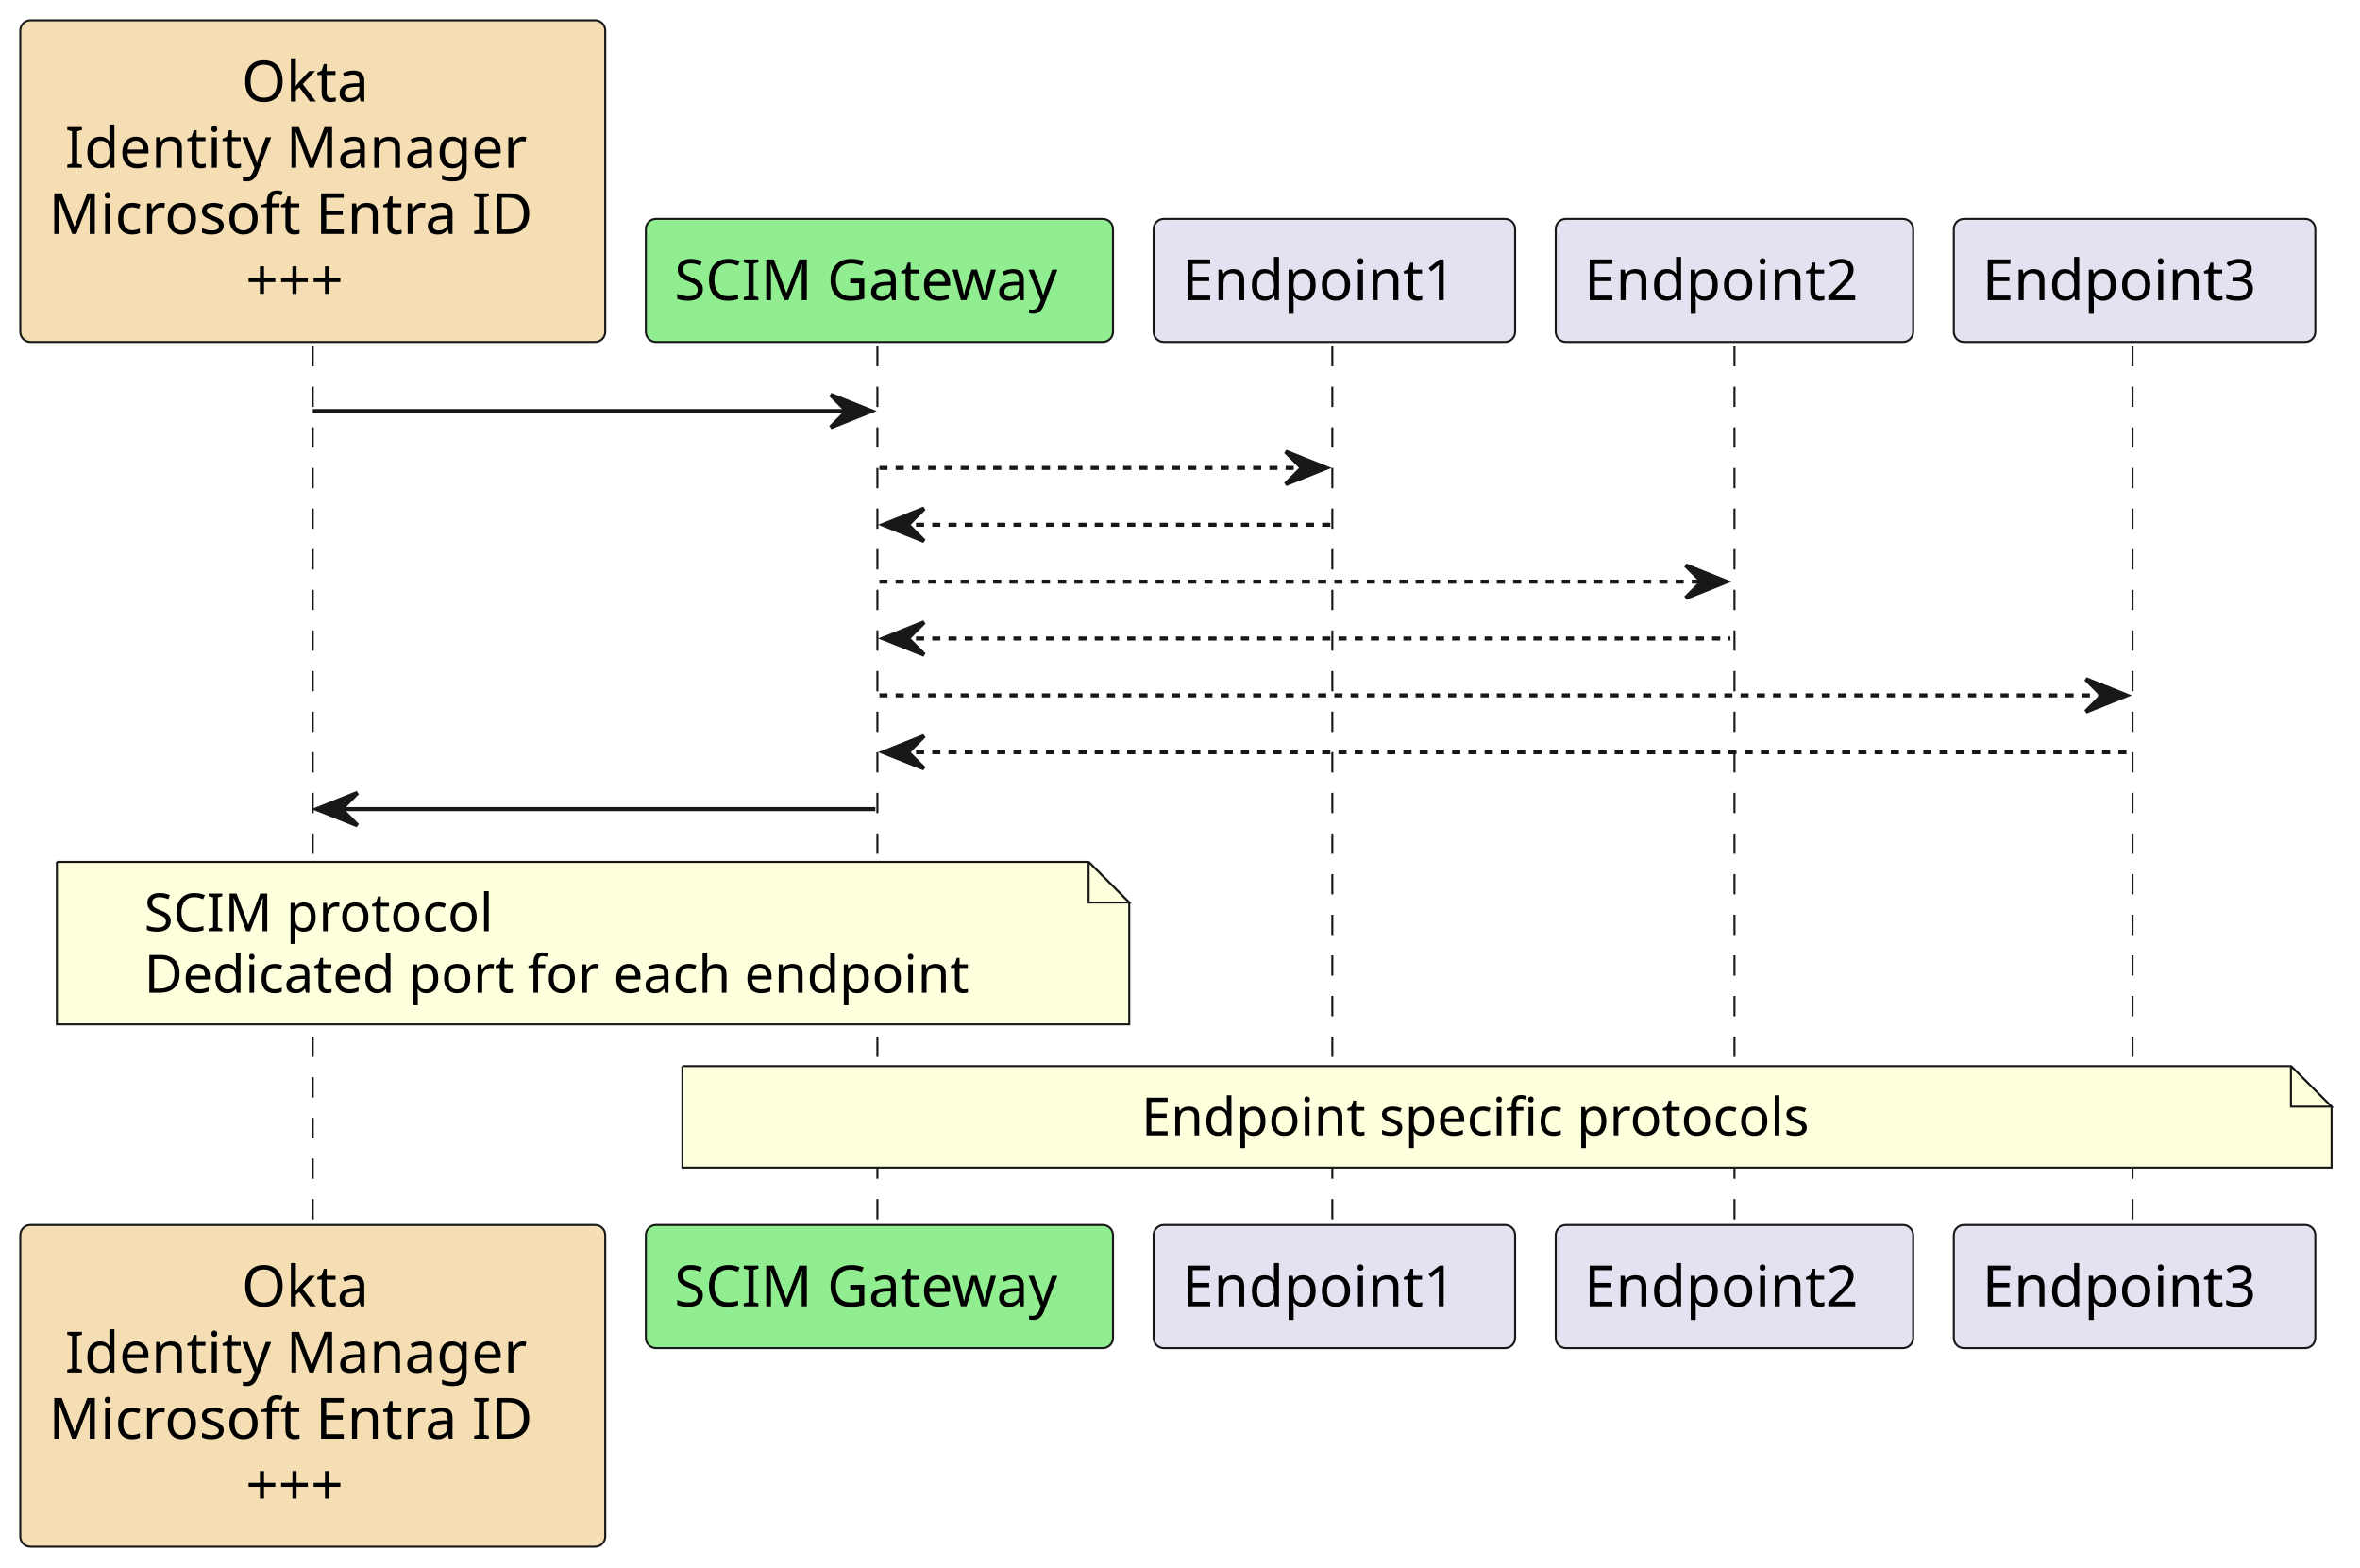
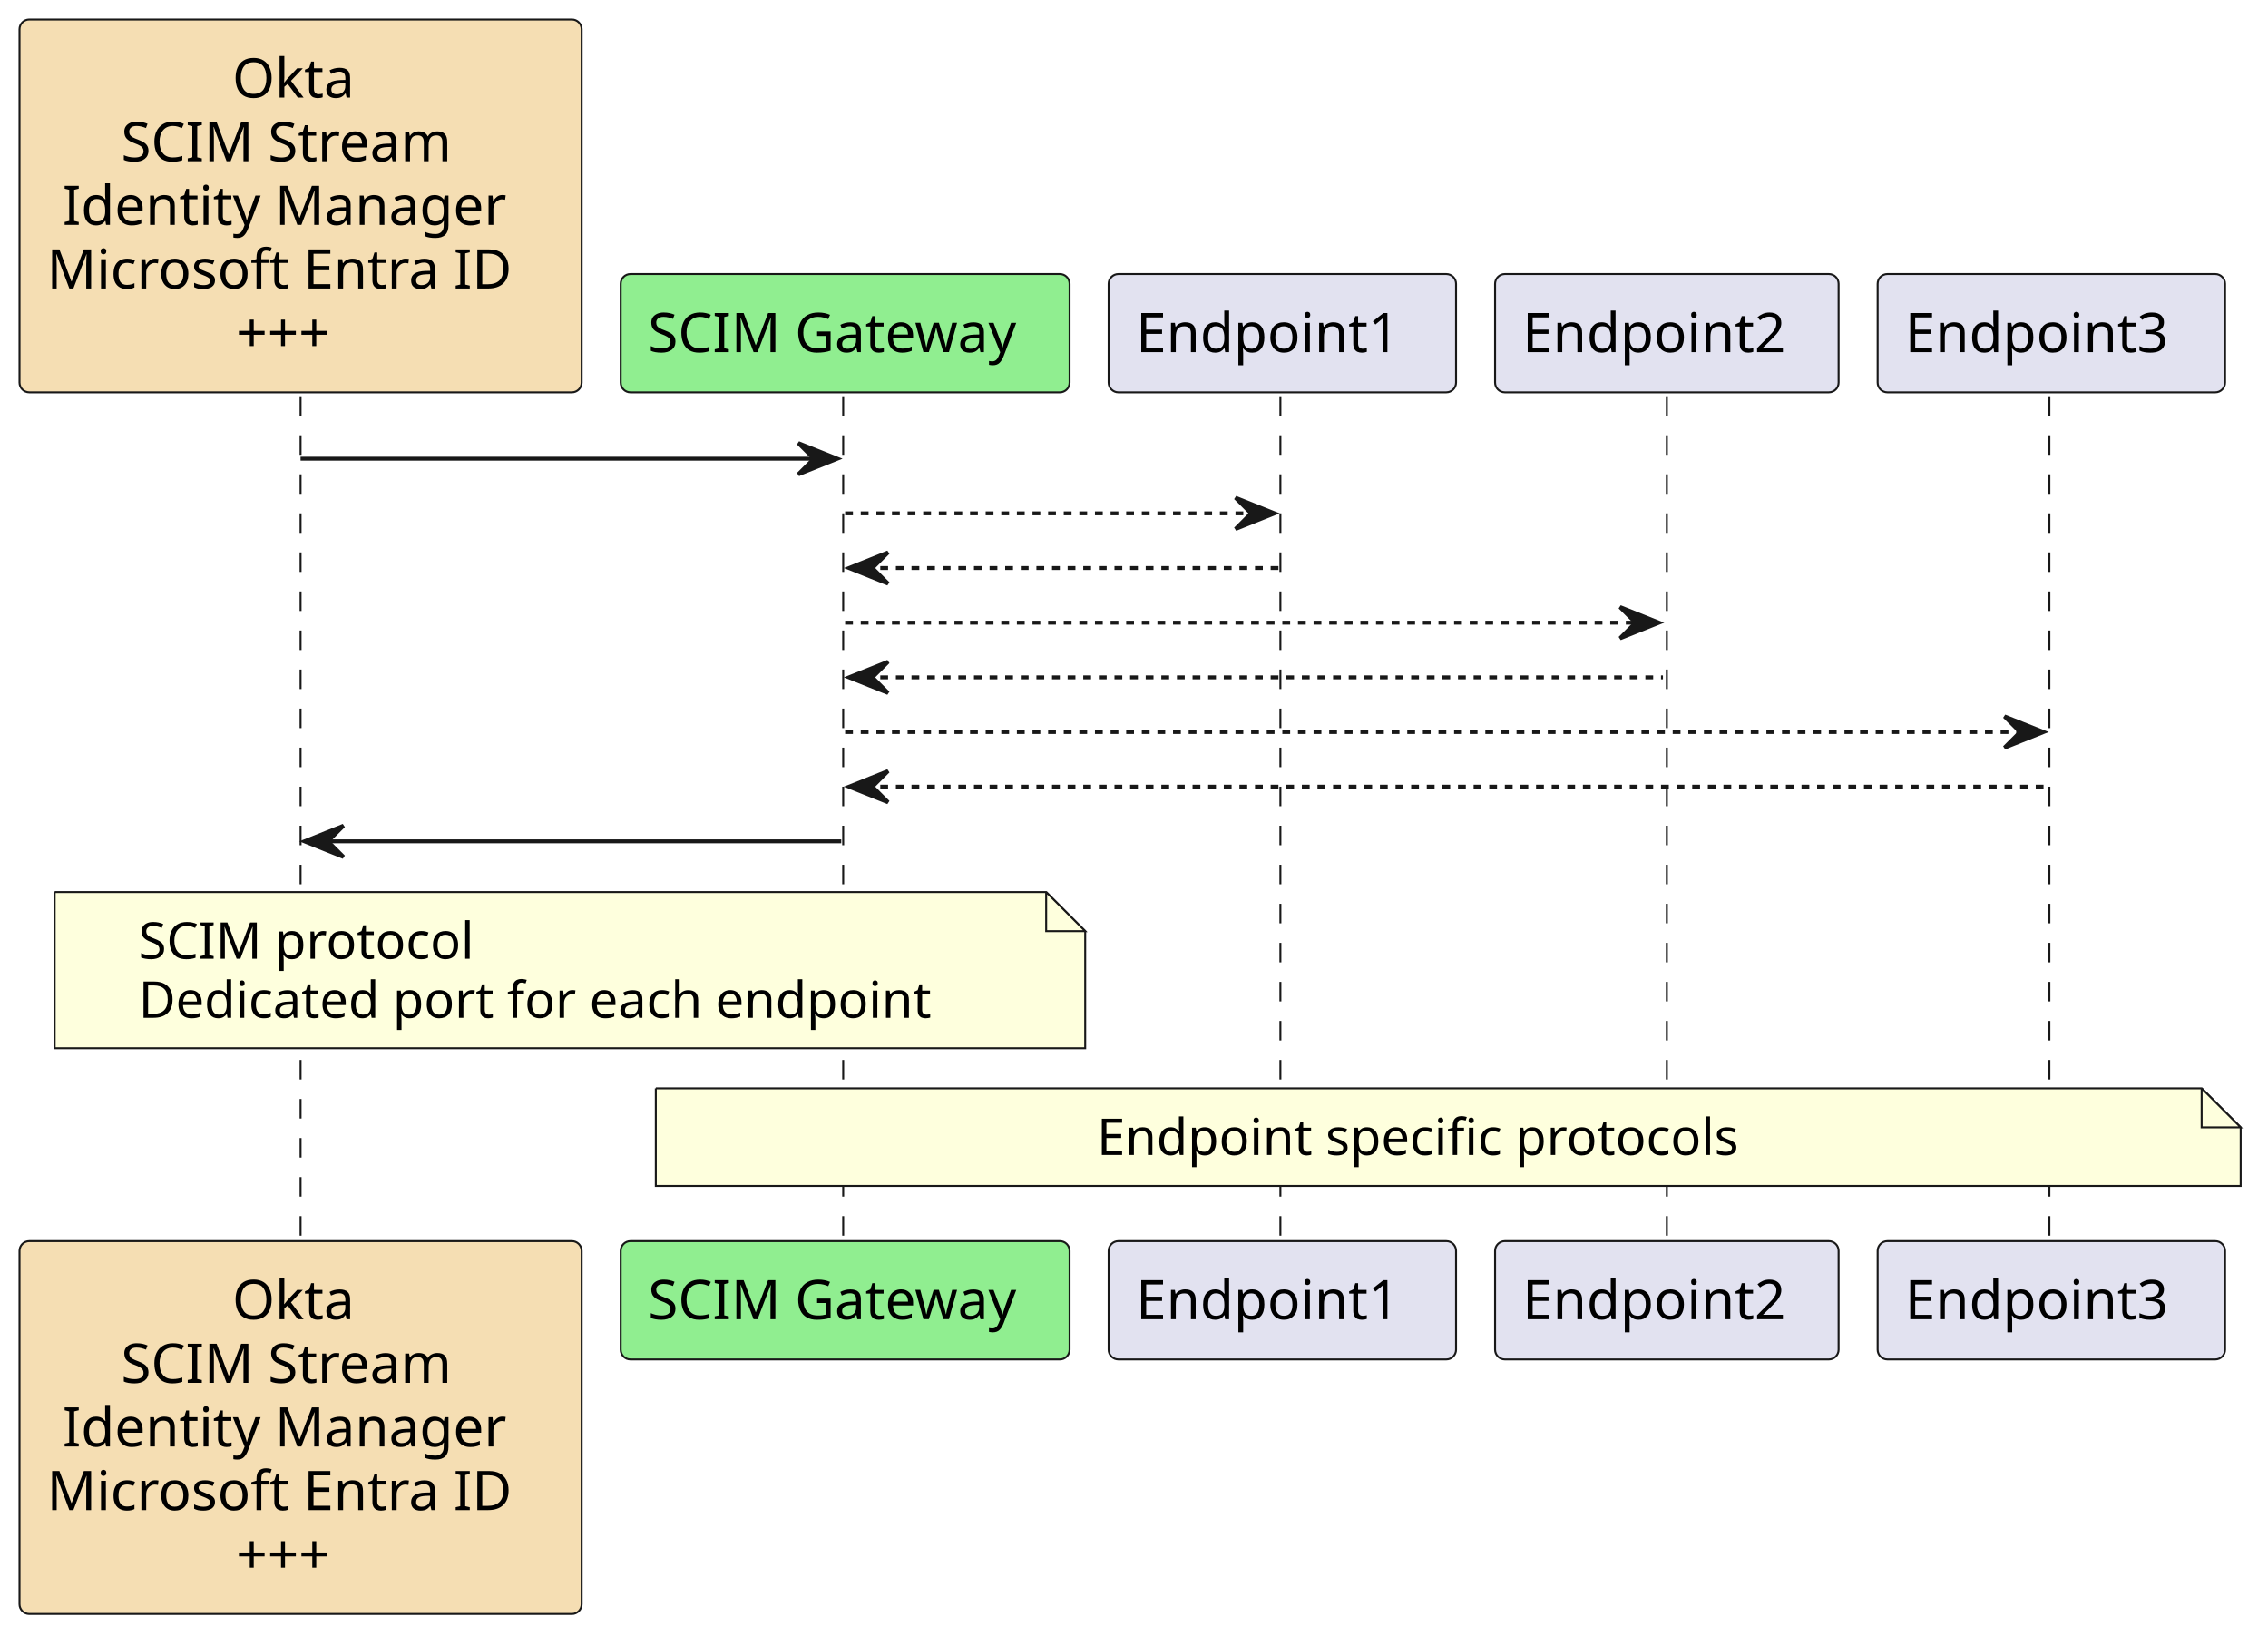
- <svg xmlns="http://www.w3.org/2000/svg" contentStyleType="text/css" height="386px" preserveAspectRatio="none" style="width:581px;height:386px;background:#FFFFFF;" version="1.1" viewBox="0 0 581 386" width="581px" zoomAndPan="magnify">
+ <svg xmlns="http://www.w3.org/2000/svg" contentStyleType="text/css" height="419px" preserveAspectRatio="none" style="width:581px;height:419px;background:#FFFFFF;" version="1.1" viewBox="0 0 581 419" width="581px" zoomAndPan="magnify">
  <defs />
  <g>
-     <line style="stroke:#181818;stroke-width:0.5;stroke-dasharray:5.0,5.0;" x1="77" x2="77" y1="85.188" y2="302.586" />
-     <line style="stroke:#181818;stroke-width:0.5;stroke-dasharray:5.0,5.0;" x1="216" x2="216" y1="85.188" y2="302.586" />
-     <line style="stroke:#181818;stroke-width:0.5;stroke-dasharray:5.0,5.0;" x1="328" x2="328" y1="85.188" y2="302.586" />
-     <line style="stroke:#181818;stroke-width:0.5;stroke-dasharray:5.0,5.0;" x1="427" x2="427" y1="85.188" y2="302.586" />
-     <line style="stroke:#181818;stroke-width:0.5;stroke-dasharray:5.0,5.0;" x1="525" x2="525" y1="85.188" y2="302.586" />
-     <rect fill="#F5DEB3" height="79.188" rx="2.5" ry="2.5" style="stroke:#181818;stroke-width:0.5;" width="144" x="5" y="5" />
+     <line style="stroke:#181818;stroke-width:0.5;stroke-dasharray:5.0,5.0;" x1="77" x2="77" y1="101.484" y2="318.883" />
+     <line style="stroke:#181818;stroke-width:0.5;stroke-dasharray:5.0,5.0;" x1="216" x2="216" y1="101.484" y2="318.883" />
+     <line style="stroke:#181818;stroke-width:0.5;stroke-dasharray:5.0,5.0;" x1="328" x2="328" y1="101.484" y2="318.883" />
+     <line style="stroke:#181818;stroke-width:0.5;stroke-dasharray:5.0,5.0;" x1="427" x2="427" y1="101.484" y2="318.883" />
+     <line style="stroke:#181818;stroke-width:0.5;stroke-dasharray:5.0,5.0;" x1="525" x2="525" y1="101.484" y2="318.883" />
+     <rect fill="#F5DEB3" height="95.484" rx="2.5" ry="2.5" style="stroke:#181818;stroke-width:0.5;" width="144" x="5" y="5" />
    <text fill="#000000" font-family="sans-serif" font-size="14" lengthAdjust="spacing" textLength="35" x="59.5" y="24.995">Okta</text>
-     <text fill="#000000" font-family="sans-serif" font-size="14" lengthAdjust="spacing" textLength="122" x="16" y="41.292">Identity Manager</text>
-     <text fill="#000000" font-family="sans-serif" font-size="14" lengthAdjust="spacing" textLength="130" x="12" y="57.589">Microsoft Entra ID</text>
-     <text fill="#000000" font-family="sans-serif" font-size="14" lengthAdjust="spacing" textLength="33" x="60.5" y="73.886">+++</text>
-     <rect fill="#F5DEB3" height="79.188" rx="2.5" ry="2.5" style="stroke:#181818;stroke-width:0.5;" width="144" x="5" y="301.586" />
-     <text fill="#000000" font-family="sans-serif" font-size="14" lengthAdjust="spacing" textLength="35" x="59.5" y="321.581">Okta</text>
-     <text fill="#000000" font-family="sans-serif" font-size="14" lengthAdjust="spacing" textLength="122" x="16" y="337.878">Identity Manager</text>
-     <text fill="#000000" font-family="sans-serif" font-size="14" lengthAdjust="spacing" textLength="130" x="12" y="354.175">Microsoft Entra ID</text>
-     <text fill="#000000" font-family="sans-serif" font-size="14" lengthAdjust="spacing" textLength="33" x="60.5" y="370.472">+++</text>
-     <rect fill="#90EE90" height="30.297" rx="2.5" ry="2.5" style="stroke:#181818;stroke-width:0.5;" width="115" x="159" y="53.891" />
-     <text fill="#000000" font-family="sans-serif" font-size="14" lengthAdjust="spacing" textLength="101" x="166" y="73.886">SCIM Gateway</text>
-     <rect fill="#90EE90" height="30.297" rx="2.5" ry="2.5" style="stroke:#181818;stroke-width:0.5;" width="115" x="159" y="301.586" />
-     <text fill="#000000" font-family="sans-serif" font-size="14" lengthAdjust="spacing" textLength="101" x="166" y="321.581">SCIM Gateway</text>
-     <rect fill="#E2E2F0" height="30.297" rx="2.5" ry="2.5" style="stroke:#181818;stroke-width:0.5;" width="89" x="284" y="53.891" />
-     <text fill="#000000" font-family="sans-serif" font-size="14" lengthAdjust="spacing" textLength="75" x="291" y="73.886">Endpoint1</text>
-     <rect fill="#E2E2F0" height="30.297" rx="2.5" ry="2.5" style="stroke:#181818;stroke-width:0.5;" width="89" x="284" y="301.586" />
-     <text fill="#000000" font-family="sans-serif" font-size="14" lengthAdjust="spacing" textLength="75" x="291" y="321.581">Endpoint1</text>
-     <rect fill="#E2E2F0" height="30.297" rx="2.5" ry="2.5" style="stroke:#181818;stroke-width:0.5;" width="88" x="383" y="53.891" />
-     <text fill="#000000" font-family="sans-serif" font-size="14" lengthAdjust="spacing" textLength="74" x="390" y="73.886">Endpoint2</text>
-     <rect fill="#E2E2F0" height="30.297" rx="2.5" ry="2.5" style="stroke:#181818;stroke-width:0.5;" width="88" x="383" y="301.586" />
-     <text fill="#000000" font-family="sans-serif" font-size="14" lengthAdjust="spacing" textLength="74" x="390" y="321.581">Endpoint2</text>
-     <rect fill="#E2E2F0" height="30.297" rx="2.5" ry="2.5" style="stroke:#181818;stroke-width:0.5;" width="89" x="481" y="53.891" />
-     <text fill="#000000" font-family="sans-serif" font-size="14" lengthAdjust="spacing" textLength="75" x="488" y="73.886">Endpoint3</text>
-     <rect fill="#E2E2F0" height="30.297" rx="2.5" ry="2.5" style="stroke:#181818;stroke-width:0.5;" width="89" x="481" y="301.586" />
-     <text fill="#000000" font-family="sans-serif" font-size="14" lengthAdjust="spacing" textLength="75" x="488" y="321.581">Endpoint3</text>
-     <polygon fill="#181818" points="204.5,97.188,214.5,101.188,204.5,105.188,208.5,101.188" style="stroke:#181818;stroke-width:1.0;" />
-     <line style="stroke:#181818;stroke-width:1.0;" x1="77" x2="210.5" y1="101.188" y2="101.188" />
-     <polygon fill="#181818" points="316.5,111.188,326.5,115.188,316.5,119.188,320.5,115.188" style="stroke:#181818;stroke-width:1.0;" />
-     <line style="stroke:#181818;stroke-width:1.0;stroke-dasharray:2.0,2.0;" x1="216.5" x2="322.5" y1="115.188" y2="115.188" />
-     <polygon fill="#181818" points="227.5,125.188,217.5,129.188,227.5,133.188,223.5,129.188" style="stroke:#181818;stroke-width:1.0;" />
-     <line style="stroke:#181818;stroke-width:1.0;stroke-dasharray:2.0,2.0;" x1="221.5" x2="327.5" y1="129.188" y2="129.188" />
-     <polygon fill="#181818" points="415,139.188,425,143.188,415,147.188,419,143.188" style="stroke:#181818;stroke-width:1.0;" />
-     <line style="stroke:#181818;stroke-width:1.0;stroke-dasharray:2.0,2.0;" x1="216.5" x2="421" y1="143.188" y2="143.188" />
-     <polygon fill="#181818" points="227.5,153.188,217.5,157.188,227.5,161.188,223.5,157.188" style="stroke:#181818;stroke-width:1.0;" />
-     <line style="stroke:#181818;stroke-width:1.0;stroke-dasharray:2.0,2.0;" x1="221.5" x2="426" y1="157.188" y2="157.188" />
-     <polygon fill="#181818" points="513.5,167.188,523.5,171.188,513.5,175.188,517.5,171.188" style="stroke:#181818;stroke-width:1.0;" />
-     <line style="stroke:#181818;stroke-width:1.0;stroke-dasharray:2.0,2.0;" x1="216.5" x2="519.5" y1="171.188" y2="171.188" />
-     <polygon fill="#181818" points="227.5,181.188,217.5,185.188,227.5,189.188,223.5,185.188" style="stroke:#181818;stroke-width:1.0;" />
-     <line style="stroke:#181818;stroke-width:1.0;stroke-dasharray:2.0,2.0;" x1="221.5" x2="524.5" y1="185.188" y2="185.188" />
-     <polygon fill="#181818" points="88,195.188,78,199.188,88,203.188,84,199.188" style="stroke:#181818;stroke-width:1.0;" />
-     <line style="stroke:#181818;stroke-width:1.0;" x1="82" x2="215.5" y1="199.188" y2="199.188" />
-     <path d="M14,212.188 L14,252.188 L278,252.188 L278,222.188 L268,212.188 L14,212.188 " fill="#FEFFDD" style="stroke:#181818;stroke-width:0.5;" />
-     <path d="M268,212.188 L268,222.188 L278,222.188 L268,212.188 " fill="#FEFFDD" style="stroke:#181818;stroke-width:0.5;" />
-     <text fill="#000000" font-family="sans-serif" font-size="13" lengthAdjust="spacing" textLength="86" x="35.5" y="229.254">SCIM protocol</text>
-     <text fill="#000000" font-family="sans-serif" font-size="13" lengthAdjust="spacing" textLength="212" x="35.5" y="244.387">Dedicated port for each endpoint</text>
-     <path d="M168,262.453 L168,287.453 L574,287.453 L574,272.453 L564,262.453 L168,262.453 " fill="#FEFFDD" style="stroke:#181818;stroke-width:0.5;" />
-     <path d="M564,262.453 L564,272.453 L574,272.453 L564,262.453 " fill="#FEFFDD" style="stroke:#181818;stroke-width:0.5;" />
-     <text fill="#000000" font-family="sans-serif" font-size="13" lengthAdjust="spacing" textLength="171" x="281" y="279.52">Endpoint specific protocols</text>
+     <text fill="#000000" font-family="sans-serif" font-size="14" lengthAdjust="spacing" textLength="92" x="31" y="41.292">SCIM Stream</text>
+     <text fill="#000000" font-family="sans-serif" font-size="14" lengthAdjust="spacing" textLength="122" x="16" y="57.589">Identity Manager</text>
+     <text fill="#000000" font-family="sans-serif" font-size="14" lengthAdjust="spacing" textLength="130" x="12" y="73.886">Microsoft Entra ID</text>
+     <text fill="#000000" font-family="sans-serif" font-size="14" lengthAdjust="spacing" textLength="33" x="60.5" y="90.183">+++</text>
+     <rect fill="#F5DEB3" height="95.484" rx="2.5" ry="2.5" style="stroke:#181818;stroke-width:0.5;" width="144" x="5" y="317.883" />
+     <text fill="#000000" font-family="sans-serif" font-size="14" lengthAdjust="spacing" textLength="35" x="59.5" y="337.878">Okta</text>
+     <text fill="#000000" font-family="sans-serif" font-size="14" lengthAdjust="spacing" textLength="92" x="31" y="354.175">SCIM Stream</text>
+     <text fill="#000000" font-family="sans-serif" font-size="14" lengthAdjust="spacing" textLength="122" x="16" y="370.472">Identity Manager</text>
+     <text fill="#000000" font-family="sans-serif" font-size="14" lengthAdjust="spacing" textLength="130" x="12" y="386.769">Microsoft Entra ID</text>
+     <text fill="#000000" font-family="sans-serif" font-size="14" lengthAdjust="spacing" textLength="33" x="60.5" y="403.065">+++</text>
+     <rect fill="#90EE90" height="30.297" rx="2.5" ry="2.5" style="stroke:#181818;stroke-width:0.5;" width="115" x="159" y="70.188" />
+     <text fill="#000000" font-family="sans-serif" font-size="14" lengthAdjust="spacing" textLength="101" x="166" y="90.183">SCIM Gateway</text>
+     <rect fill="#90EE90" height="30.297" rx="2.5" ry="2.5" style="stroke:#181818;stroke-width:0.5;" width="115" x="159" y="317.883" />
+     <text fill="#000000" font-family="sans-serif" font-size="14" lengthAdjust="spacing" textLength="101" x="166" y="337.878">SCIM Gateway</text>
+     <rect fill="#E2E2F0" height="30.297" rx="2.5" ry="2.5" style="stroke:#181818;stroke-width:0.5;" width="89" x="284" y="70.188" />
+     <text fill="#000000" font-family="sans-serif" font-size="14" lengthAdjust="spacing" textLength="75" x="291" y="90.183">Endpoint1</text>
+     <rect fill="#E2E2F0" height="30.297" rx="2.5" ry="2.5" style="stroke:#181818;stroke-width:0.5;" width="89" x="284" y="317.883" />
+     <text fill="#000000" font-family="sans-serif" font-size="14" lengthAdjust="spacing" textLength="75" x="291" y="337.878">Endpoint1</text>
+     <rect fill="#E2E2F0" height="30.297" rx="2.5" ry="2.5" style="stroke:#181818;stroke-width:0.5;" width="88" x="383" y="70.188" />
+     <text fill="#000000" font-family="sans-serif" font-size="14" lengthAdjust="spacing" textLength="74" x="390" y="90.183">Endpoint2</text>
+     <rect fill="#E2E2F0" height="30.297" rx="2.5" ry="2.5" style="stroke:#181818;stroke-width:0.5;" width="88" x="383" y="317.883" />
+     <text fill="#000000" font-family="sans-serif" font-size="14" lengthAdjust="spacing" textLength="74" x="390" y="337.878">Endpoint2</text>
+     <rect fill="#E2E2F0" height="30.297" rx="2.5" ry="2.5" style="stroke:#181818;stroke-width:0.5;" width="89" x="481" y="70.188" />
+     <text fill="#000000" font-family="sans-serif" font-size="14" lengthAdjust="spacing" textLength="75" x="488" y="90.183">Endpoint3</text>
+     <rect fill="#E2E2F0" height="30.297" rx="2.5" ry="2.5" style="stroke:#181818;stroke-width:0.5;" width="89" x="481" y="317.883" />
+     <text fill="#000000" font-family="sans-serif" font-size="14" lengthAdjust="spacing" textLength="75" x="488" y="337.878">Endpoint3</text>
+     <polygon fill="#181818" points="204.5,113.484,214.5,117.484,204.5,121.484,208.5,117.484" style="stroke:#181818;stroke-width:1.0;" />
+     <line style="stroke:#181818;stroke-width:1.0;" x1="77" x2="210.5" y1="117.484" y2="117.484" />
+     <polygon fill="#181818" points="316.5,127.484,326.5,131.484,316.5,135.484,320.5,131.484" style="stroke:#181818;stroke-width:1.0;" />
+     <line style="stroke:#181818;stroke-width:1.0;stroke-dasharray:2.0,2.0;" x1="216.5" x2="322.5" y1="131.484" y2="131.484" />
+     <polygon fill="#181818" points="227.5,141.484,217.5,145.484,227.5,149.484,223.5,145.484" style="stroke:#181818;stroke-width:1.0;" />
+     <line style="stroke:#181818;stroke-width:1.0;stroke-dasharray:2.0,2.0;" x1="221.5" x2="327.5" y1="145.484" y2="145.484" />
+     <polygon fill="#181818" points="415,155.484,425,159.484,415,163.484,419,159.484" style="stroke:#181818;stroke-width:1.0;" />
+     <line style="stroke:#181818;stroke-width:1.0;stroke-dasharray:2.0,2.0;" x1="216.5" x2="421" y1="159.484" y2="159.484" />
+     <polygon fill="#181818" points="227.5,169.484,217.5,173.484,227.5,177.484,223.5,173.484" style="stroke:#181818;stroke-width:1.0;" />
+     <line style="stroke:#181818;stroke-width:1.0;stroke-dasharray:2.0,2.0;" x1="221.5" x2="426" y1="173.484" y2="173.484" />
+     <polygon fill="#181818" points="513.5,183.484,523.5,187.484,513.5,191.484,517.5,187.484" style="stroke:#181818;stroke-width:1.0;" />
+     <line style="stroke:#181818;stroke-width:1.0;stroke-dasharray:2.0,2.0;" x1="216.5" x2="519.5" y1="187.484" y2="187.484" />
+     <polygon fill="#181818" points="227.5,197.484,217.5,201.484,227.5,205.484,223.5,201.484" style="stroke:#181818;stroke-width:1.0;" />
+     <line style="stroke:#181818;stroke-width:1.0;stroke-dasharray:2.0,2.0;" x1="221.5" x2="524.5" y1="201.484" y2="201.484" />
+     <polygon fill="#181818" points="88,211.484,78,215.484,88,219.484,84,215.484" style="stroke:#181818;stroke-width:1.0;" />
+     <line style="stroke:#181818;stroke-width:1.0;" x1="82" x2="215.5" y1="215.484" y2="215.484" />
+     <path d="M14,228.484 L14,268.484 L278,268.484 L278,238.484 L268,228.484 L14,228.484 " fill="#FEFFDD" style="stroke:#181818;stroke-width:0.5;" />
+     <path d="M268,228.484 L268,238.484 L278,238.484 L268,228.484 " fill="#FEFFDD" style="stroke:#181818;stroke-width:0.5;" />
+     <text fill="#000000" font-family="sans-serif" font-size="13" lengthAdjust="spacing" textLength="86" x="35.5" y="245.551">SCIM protocol</text>
+     <text fill="#000000" font-family="sans-serif" font-size="13" lengthAdjust="spacing" textLength="212" x="35.5" y="260.684">Dedicated port for each endpoint</text>
+     <path d="M168,278.75 L168,303.75 L574,303.75 L574,288.75 L564,278.75 L168,278.75 " fill="#FEFFDD" style="stroke:#181818;stroke-width:0.5;" />
+     <path d="M564,278.75 L564,288.75 L574,288.75 L564,278.75 " fill="#FEFFDD" style="stroke:#181818;stroke-width:0.5;" />
+     <text fill="#000000" font-family="sans-serif" font-size="13" lengthAdjust="spacing" textLength="171" x="281" y="295.817">Endpoint specific protocols</text>
  </g>
</svg>
